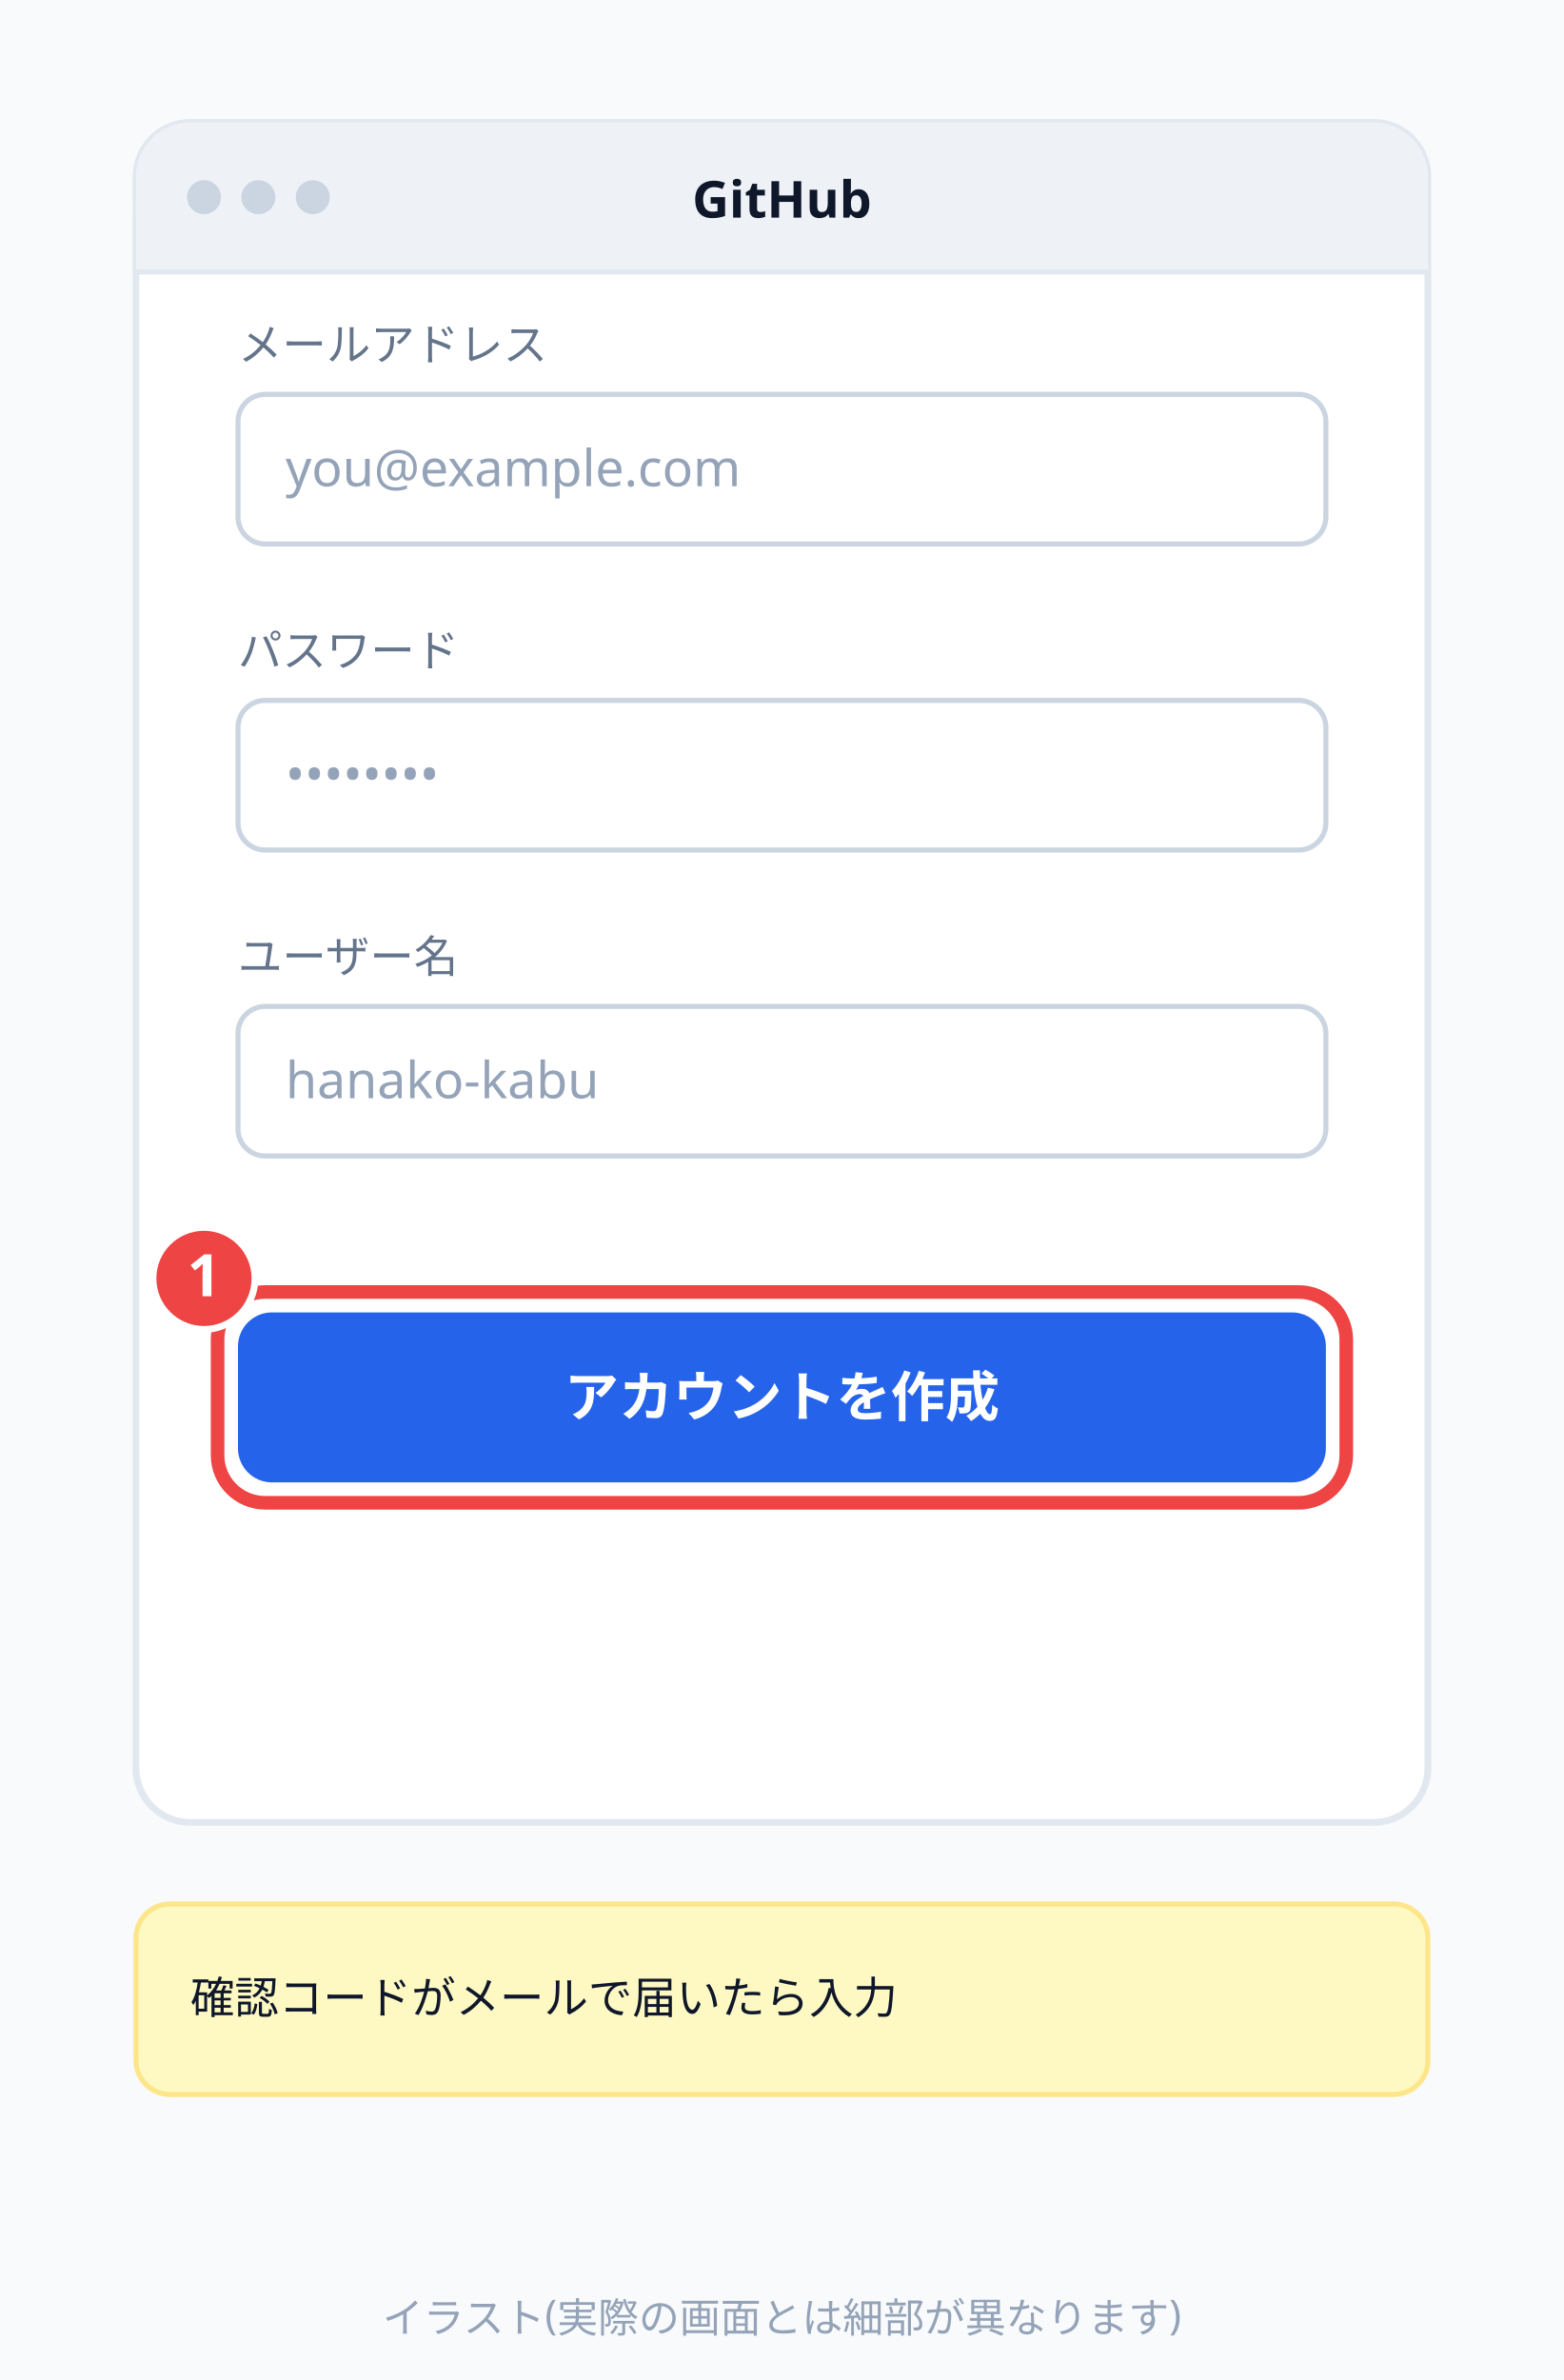
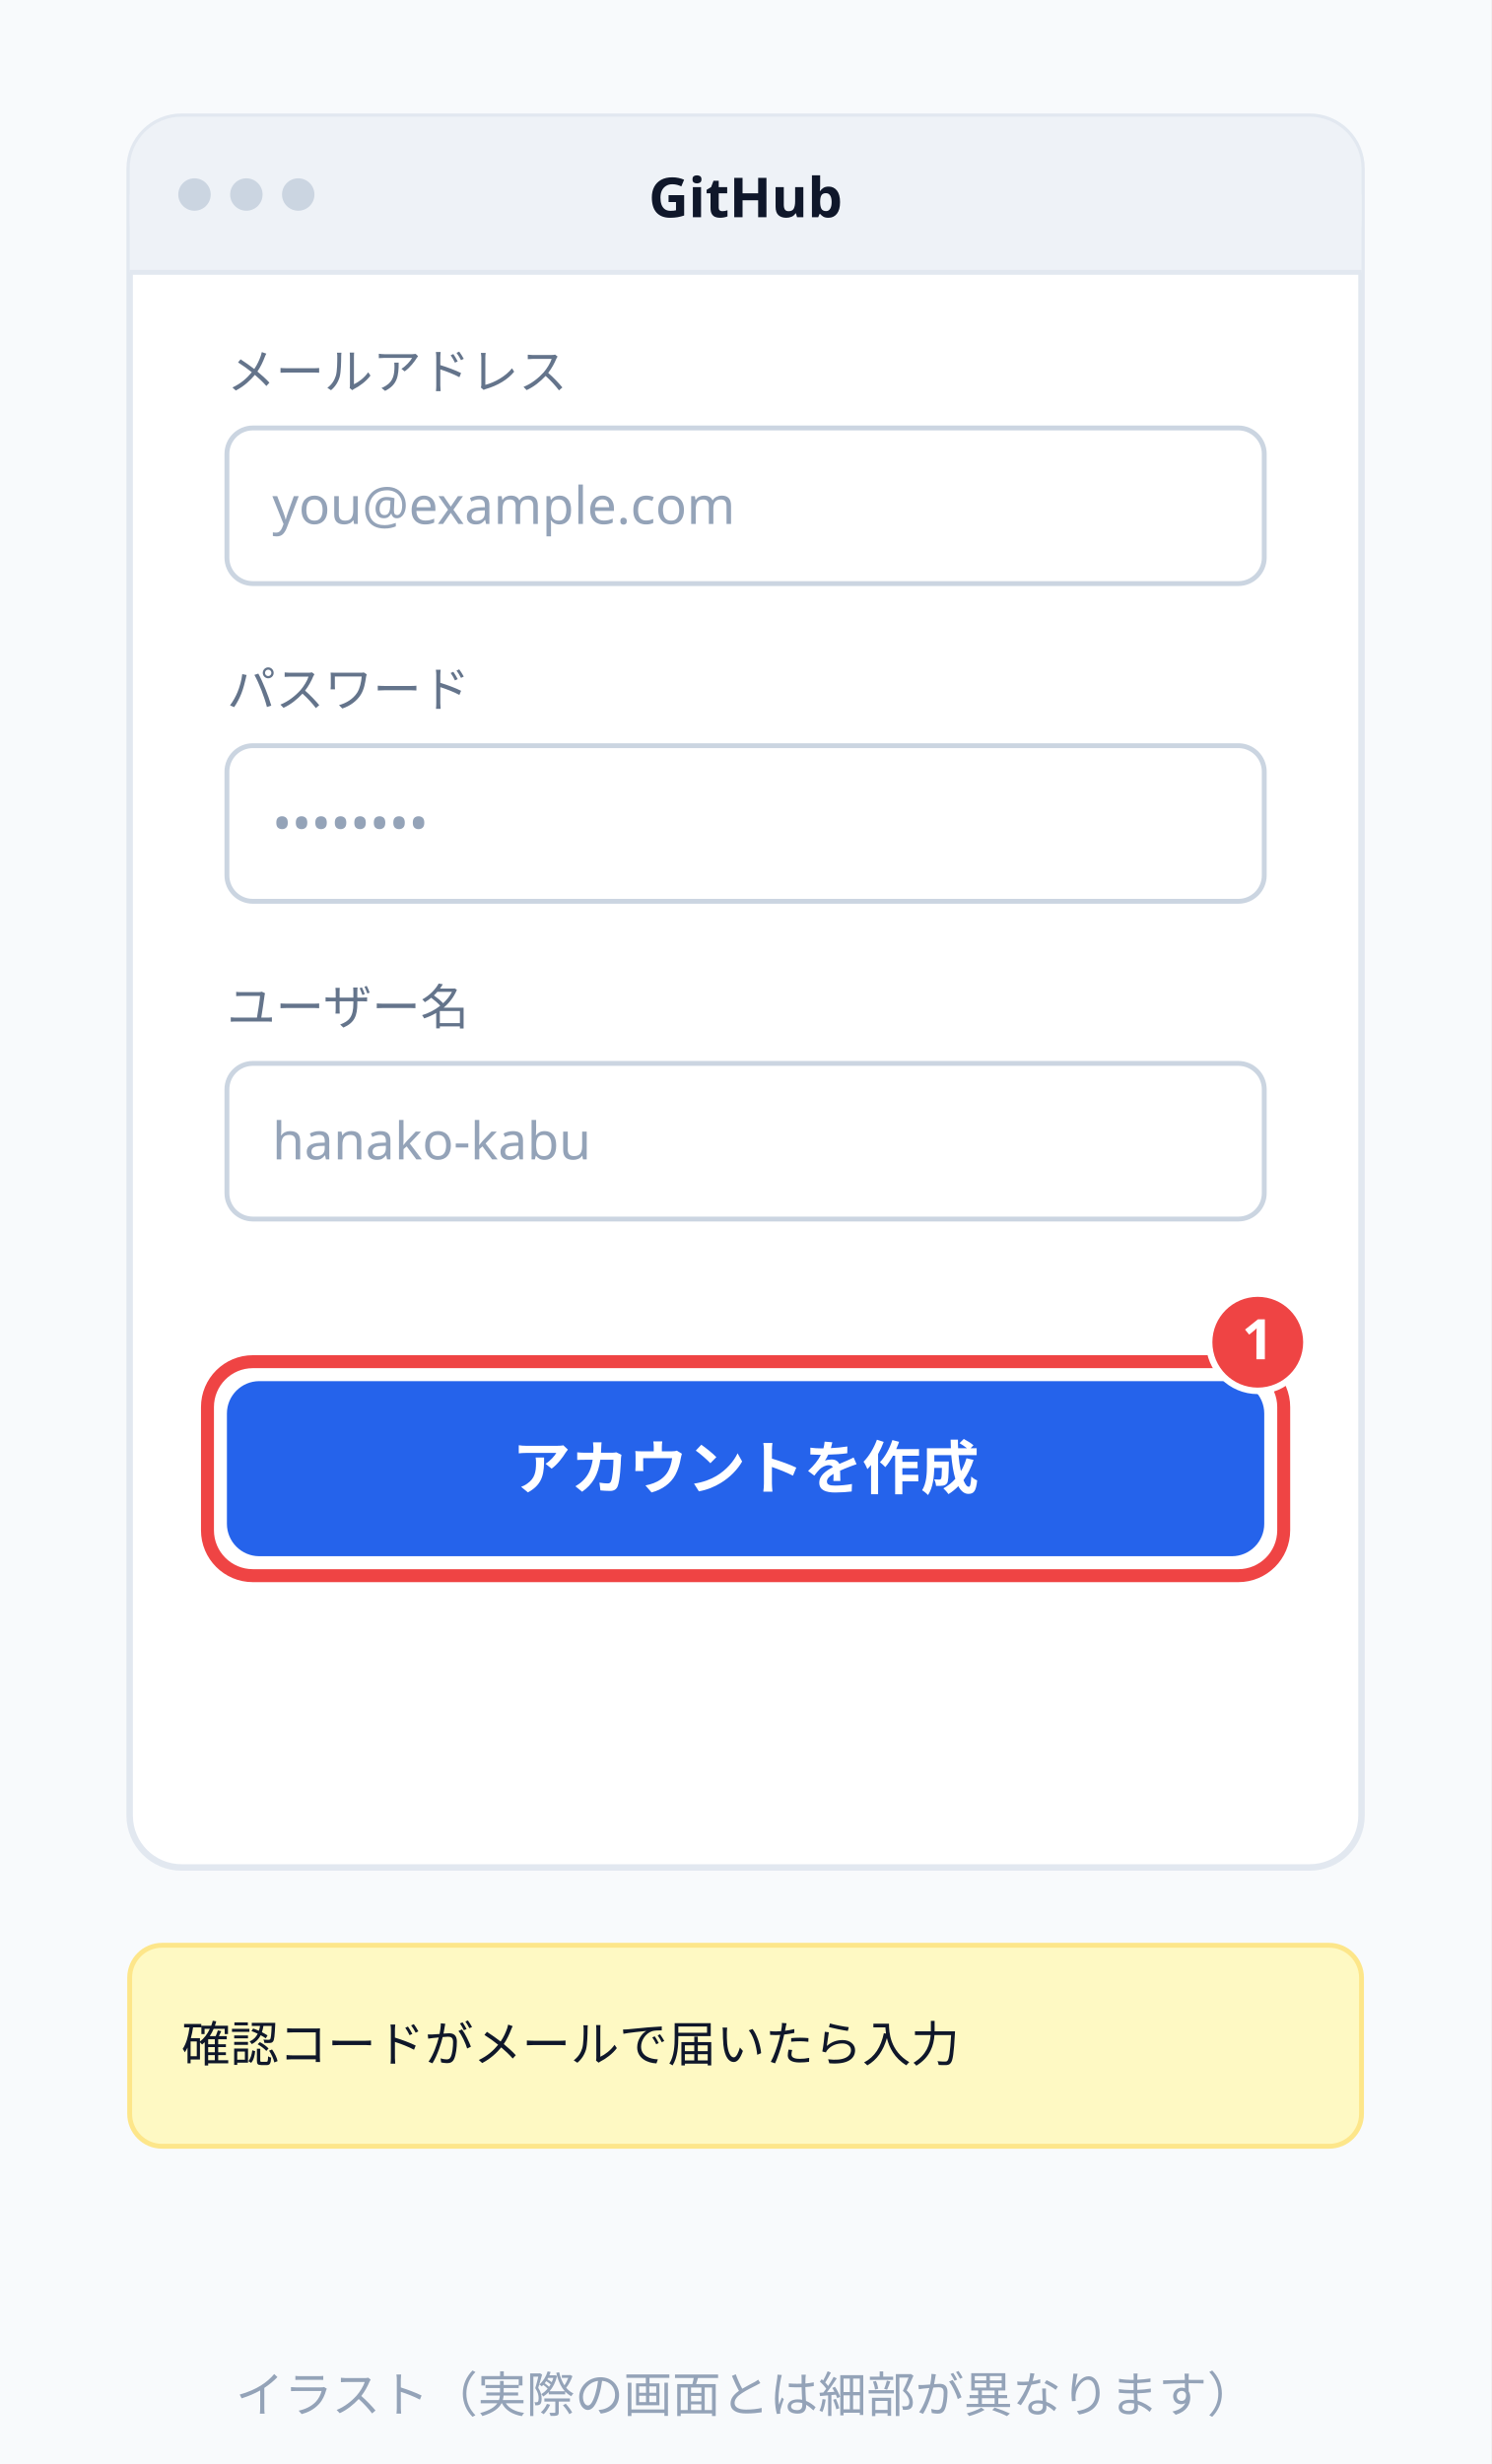
- <svg xmlns="http://www.w3.org/2000/svg" viewBox="0 0 460 700" width="460" height="700">
-   <rect x="0" y="0" width="460" height="700" fill="#f8fafc" />
-   <rect x="40" y="36" width="380" height="500" rx="16" fill="#ffffff" stroke="#e2e8f0" stroke-width="2" />
-   <rect x="40" y="36" width="380" height="44" rx="16" fill="#eef2f7" />
-   <rect x="40" y="58" width="380" height="22" fill="#eef2f7" />
-   <circle cx="60" cy="58" r="5" fill="#cbd5e1" />
-   <circle cx="76" cy="58" r="5" fill="#cbd5e1" />
-   <circle cx="92" cy="58" r="5" fill="#cbd5e1" />
-   <text x="230" y="64" font-size="15" fill="#0f172a" text-anchor="middle" font-weight="600" font-family="'Hiragino Sans','Noto Sans JP','Yu Gothic',sans-serif">GitHub</text>
-   <line x1="40" y1="80" x2="420" y2="80" stroke="#e2e8f0" stroke-width="1.5" />
-   <text x="70" y="106" font-size="13" fill="#64748b" text-anchor="start" font-weight="normal" font-family="'Hiragino Sans','Noto Sans JP','Yu Gothic',sans-serif">メールアドレス</text>
-   <rect x="70" y="116" width="320" height="44" rx="8" fill="#ffffff" stroke="#cbd5e1" stroke-width="1.5" />
-   <text x="84" y="143" font-size="15" fill="#94a3b8" text-anchor="start" font-weight="normal" font-family="'Hiragino Sans','Noto Sans JP','Yu Gothic',sans-serif">you@example.com</text>
-   <text x="70" y="196" font-size="13" fill="#64748b" text-anchor="start" font-weight="normal" font-family="'Hiragino Sans','Noto Sans JP','Yu Gothic',sans-serif">パスワード</text>
-   <rect x="70" y="206" width="320" height="44" rx="8" fill="#ffffff" stroke="#cbd5e1" stroke-width="1.5" />
-   <text x="84" y="233" font-size="15" fill="#94a3b8" text-anchor="start" font-weight="normal" font-family="'Hiragino Sans','Noto Sans JP','Yu Gothic',sans-serif">••••••••</text>
-   <text x="70" y="286" font-size="13" fill="#64748b" text-anchor="start" font-weight="normal" font-family="'Hiragino Sans','Noto Sans JP','Yu Gothic',sans-serif">ユーザー名</text>
-   <rect x="70" y="296" width="320" height="44" rx="8" fill="#ffffff" stroke="#cbd5e1" stroke-width="1.5" />
-   <text x="84" y="323" font-size="15" fill="#94a3b8" text-anchor="start" font-weight="normal" font-family="'Hiragino Sans','Noto Sans JP','Yu Gothic',sans-serif">hanako-kabu</text>
-   <rect x="70" y="386" width="320" height="50" rx="10" fill="#2563eb" />
-   <text x="230" y="416.6" font-size="16" fill="#ffffff" text-anchor="middle" font-weight="600" font-family="'Hiragino Sans','Noto Sans JP','Yu Gothic',sans-serif">アカウントを作成</text>
-   <rect x="64" y="380" width="332" height="62" rx="14" fill="none" stroke="#ef4444" stroke-width="4" />
-   <circle cx="60" cy="376" r="15" fill="#ef4444" stroke="#ffffff" stroke-width="2" />
-   <text x="60" y="381.25" font-size="17.25" fill="#ffffff" text-anchor="middle" font-weight="bold" font-family="'Hiragino Sans','Noto Sans JP','Yu Gothic',sans-serif">1</text>
-   <rect x="40" y="560" width="380" height="56" rx="10" fill="#fef9c3" stroke="#fde68a" stroke-width="1.5" />
-   <text x="56" y="592.225" font-size="13" fill="#0f172a" text-anchor="start" font-weight="normal" font-family="'Hiragino Sans','Noto Sans JP','Yu Gothic',sans-serif">確認コードがメールで届いたら入力</text>
-   <text x="230" y="686" font-size="12" fill="#94a3b8" text-anchor="middle" font-weight="normal" font-family="'Hiragino Sans','Noto Sans JP','Yu Gothic',sans-serif">イラスト(実際の画面とは細部が異なります)</text>
+ <svg xmlns="http://www.w3.org/2000/svg" viewBox="0 0 460 760" width="460" height="760">
+   <rect x="0" y="0" width="460" height="760" fill="#f8fafc" />
+   <rect x="40" y="36" width="380" height="540" rx="16" fill="#ffffff" stroke="#e2e8f0" stroke-width="2" />
+   <rect x="40" y="36" width="380" height="48" rx="16" fill="#eef2f7" />
+   <rect x="40" y="60" width="380" height="24" fill="#eef2f7" />
+   <circle cx="60" cy="60" r="5" fill="#cbd5e1" />
+   <circle cx="76" cy="60" r="5" fill="#cbd5e1" />
+   <circle cx="92" cy="60" r="5" fill="#cbd5e1" />
+   <text x="230" y="67" font-size="17" fill="#0f172a" text-anchor="middle" font-weight="700" font-family="'Hiragino Sans','Noto Sans JP','Yu Gothic',sans-serif">GitHub</text>
+   <line x1="40" y1="84" x2="420" y2="84" stroke="#e2e8f0" stroke-width="1.5" />
+   <text x="70" y="120" font-size="15" fill="#64748b" text-anchor="start" font-weight="normal" font-family="'Hiragino Sans','Noto Sans JP','Yu Gothic',sans-serif">メールアドレス</text>
+   <rect x="70" y="132" width="320" height="48" rx="8" fill="#ffffff" stroke="#cbd5e1" stroke-width="1.5" />
+   <text x="84" y="161.6" font-size="16" fill="#94a3b8" text-anchor="start" font-weight="normal" font-family="'Hiragino Sans','Noto Sans JP','Yu Gothic',sans-serif">you@example.com</text>
+   <text x="70" y="218" font-size="15" fill="#64748b" text-anchor="start" font-weight="normal" font-family="'Hiragino Sans','Noto Sans JP','Yu Gothic',sans-serif">パスワード</text>
+   <rect x="70" y="230" width="320" height="48" rx="8" fill="#ffffff" stroke="#cbd5e1" stroke-width="1.5" />
+   <text x="84" y="259.6" font-size="16" fill="#94a3b8" text-anchor="start" font-weight="normal" font-family="'Hiragino Sans','Noto Sans JP','Yu Gothic',sans-serif">••••••••</text>
+   <text x="70" y="316" font-size="15" fill="#64748b" text-anchor="start" font-weight="normal" font-family="'Hiragino Sans','Noto Sans JP','Yu Gothic',sans-serif">ユーザー名</text>
+   <rect x="70" y="328" width="320" height="48" rx="8" fill="#ffffff" stroke="#cbd5e1" stroke-width="1.5" />
+   <text x="84" y="357.6" font-size="16" fill="#94a3b8" text-anchor="start" font-weight="normal" font-family="'Hiragino Sans','Noto Sans JP','Yu Gothic',sans-serif">hanako-kabu</text>
+   <rect x="70" y="426" width="320" height="54" rx="10" fill="#2563eb" />
+   <text x="230" y="459.3" font-size="18" fill="#ffffff" text-anchor="middle" font-weight="700" font-family="'Hiragino Sans','Noto Sans JP','Yu Gothic',sans-serif">アカウントを作成</text>
+   <rect x="64" y="420" width="332" height="66" rx="14" fill="none" stroke="#ef4444" stroke-width="4" />
+   <circle cx="388" cy="414" r="15" fill="#ef4444" stroke="#ffffff" stroke-width="2" />
+   <text x="388" y="419.25" font-size="17.25" fill="#ffffff" text-anchor="middle" font-weight="bold" font-family="'Hiragino Sans','Noto Sans JP','Yu Gothic',sans-serif">1</text>
+   <rect x="40" y="600" width="380" height="62" rx="10" fill="#fef9c3" stroke="#fde68a" stroke-width="1.5" />
+   <text x="56" y="635.875" font-size="15" fill="#0f172a" text-anchor="start" font-weight="normal" font-family="'Hiragino Sans','Noto Sans JP','Yu Gothic',sans-serif">確認コードがメールで届いたら入力</text>
+   <text x="230" y="744" font-size="15" fill="#94a3b8" text-anchor="middle" font-weight="normal" font-family="'Hiragino Sans','Noto Sans JP','Yu Gothic',sans-serif">イラスト（実際の画面とは細部が異なります）</text>
</svg>
